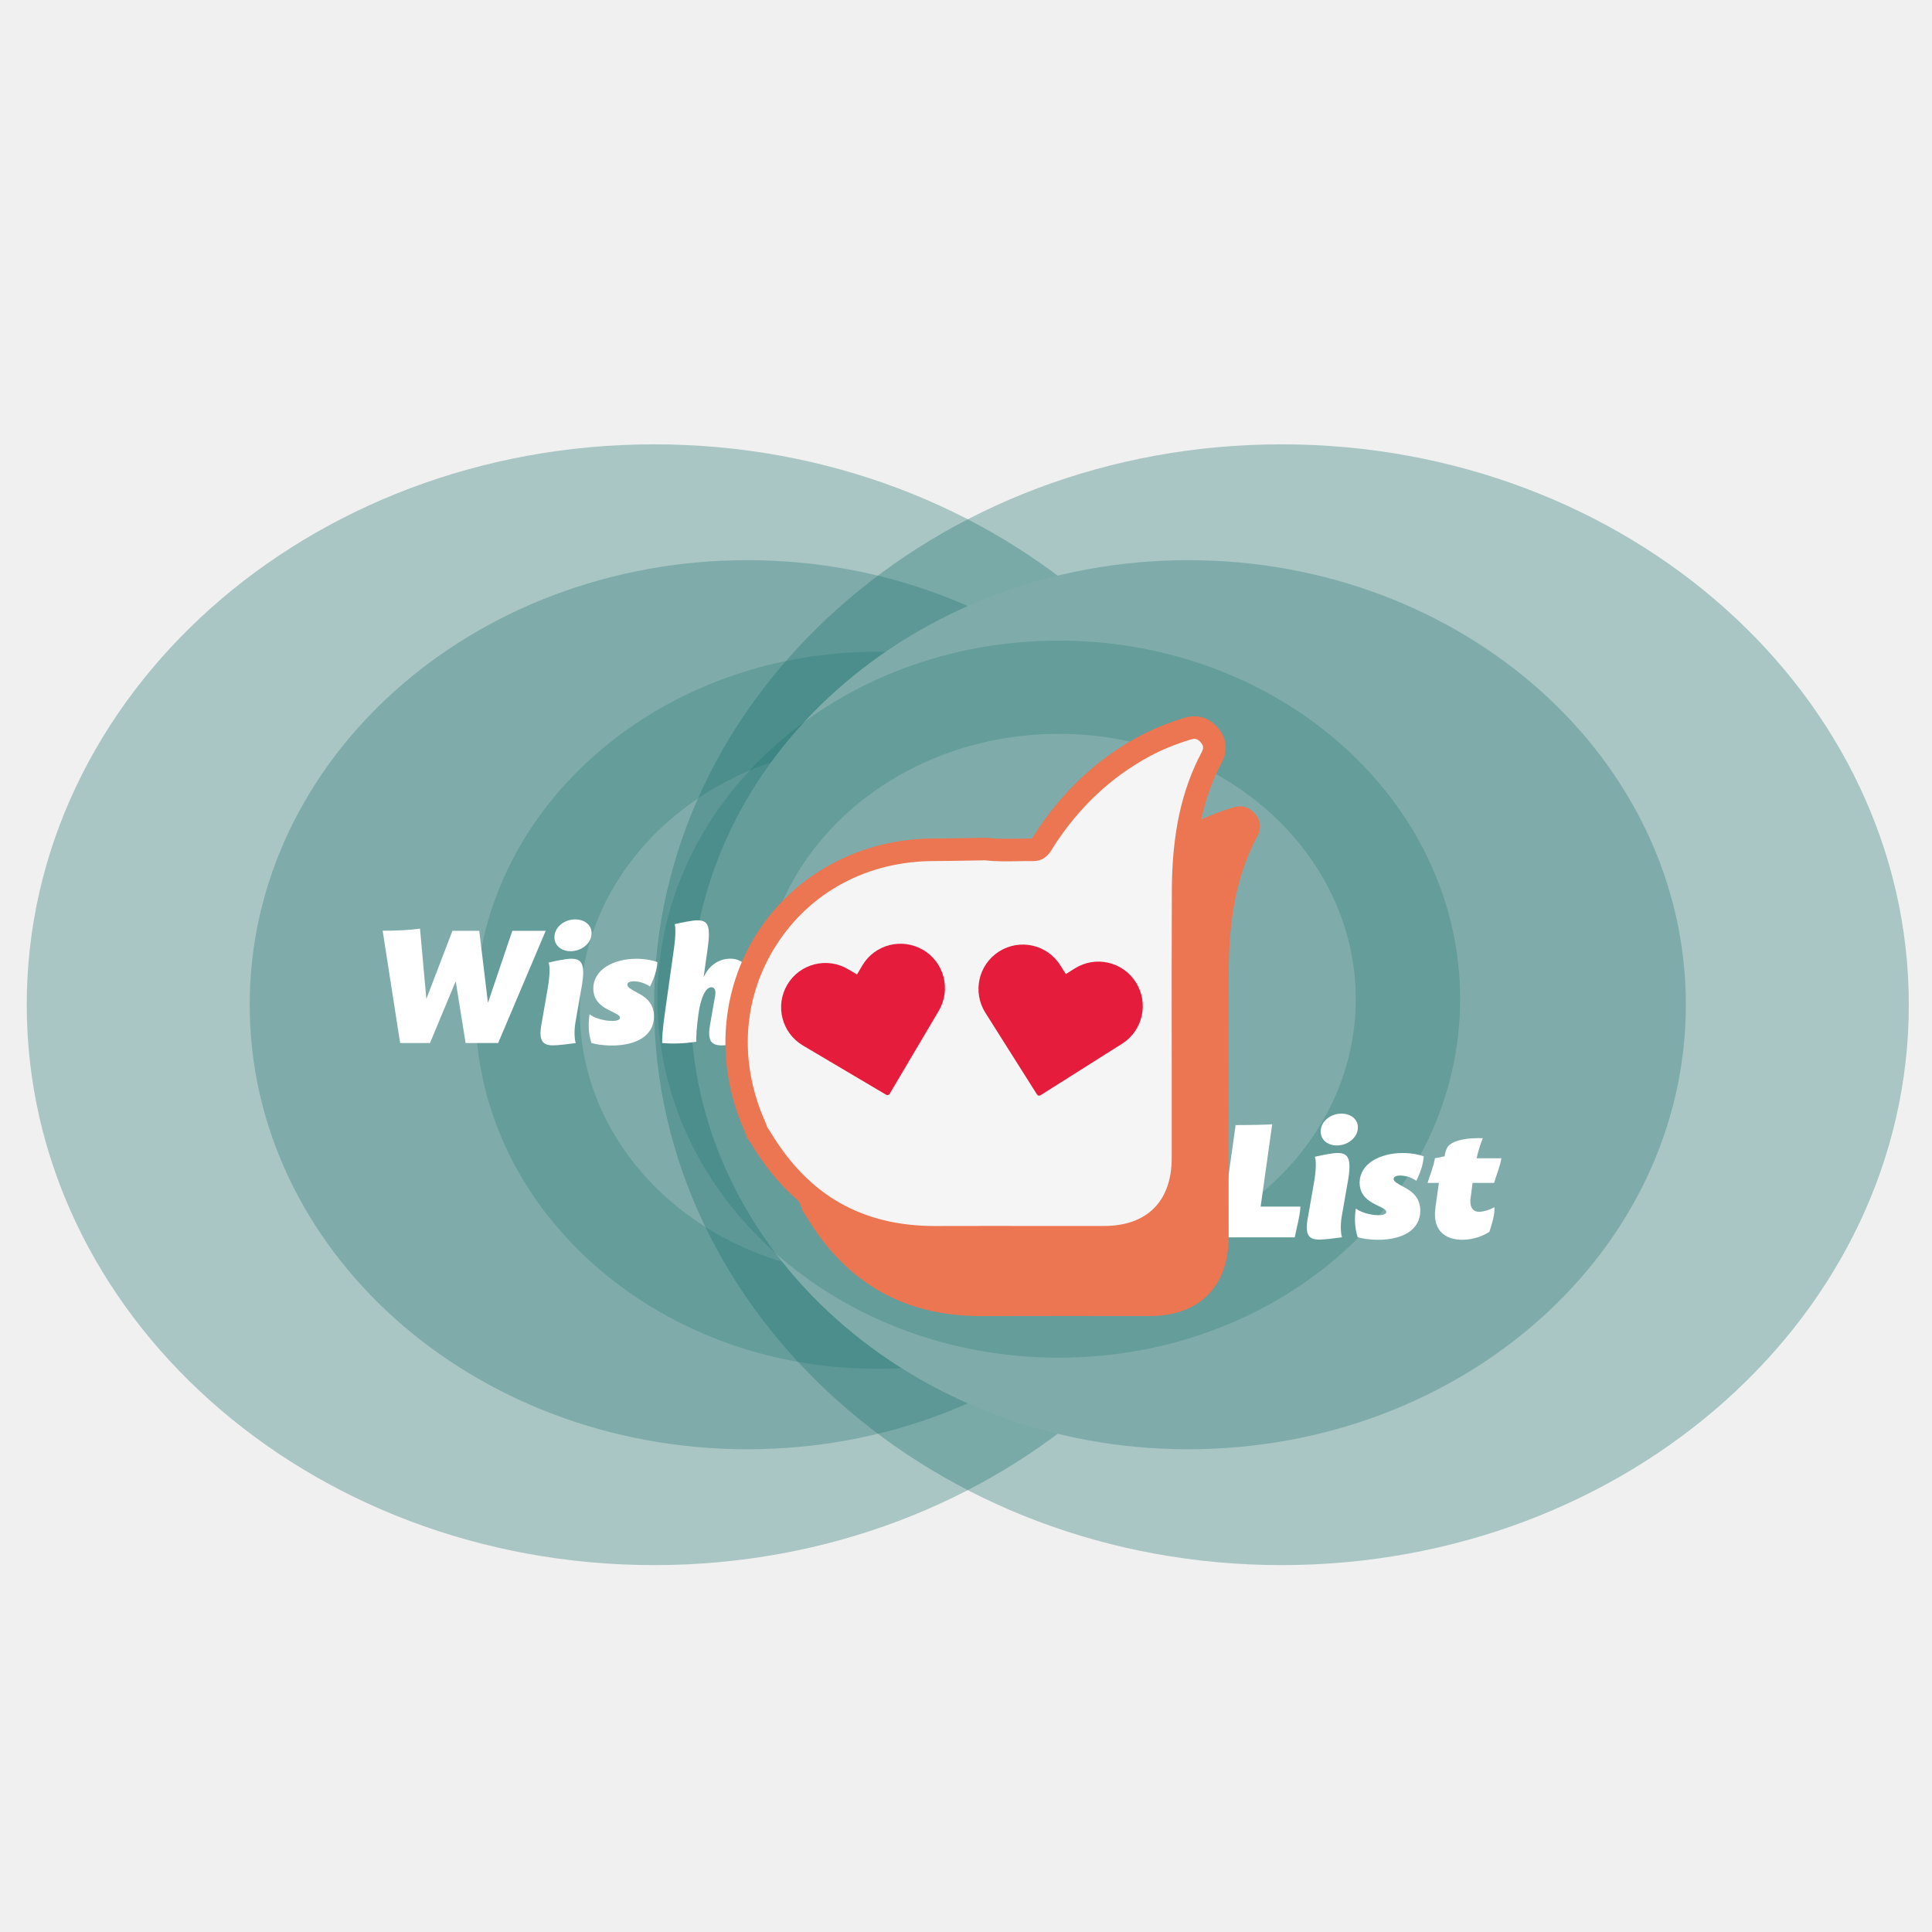
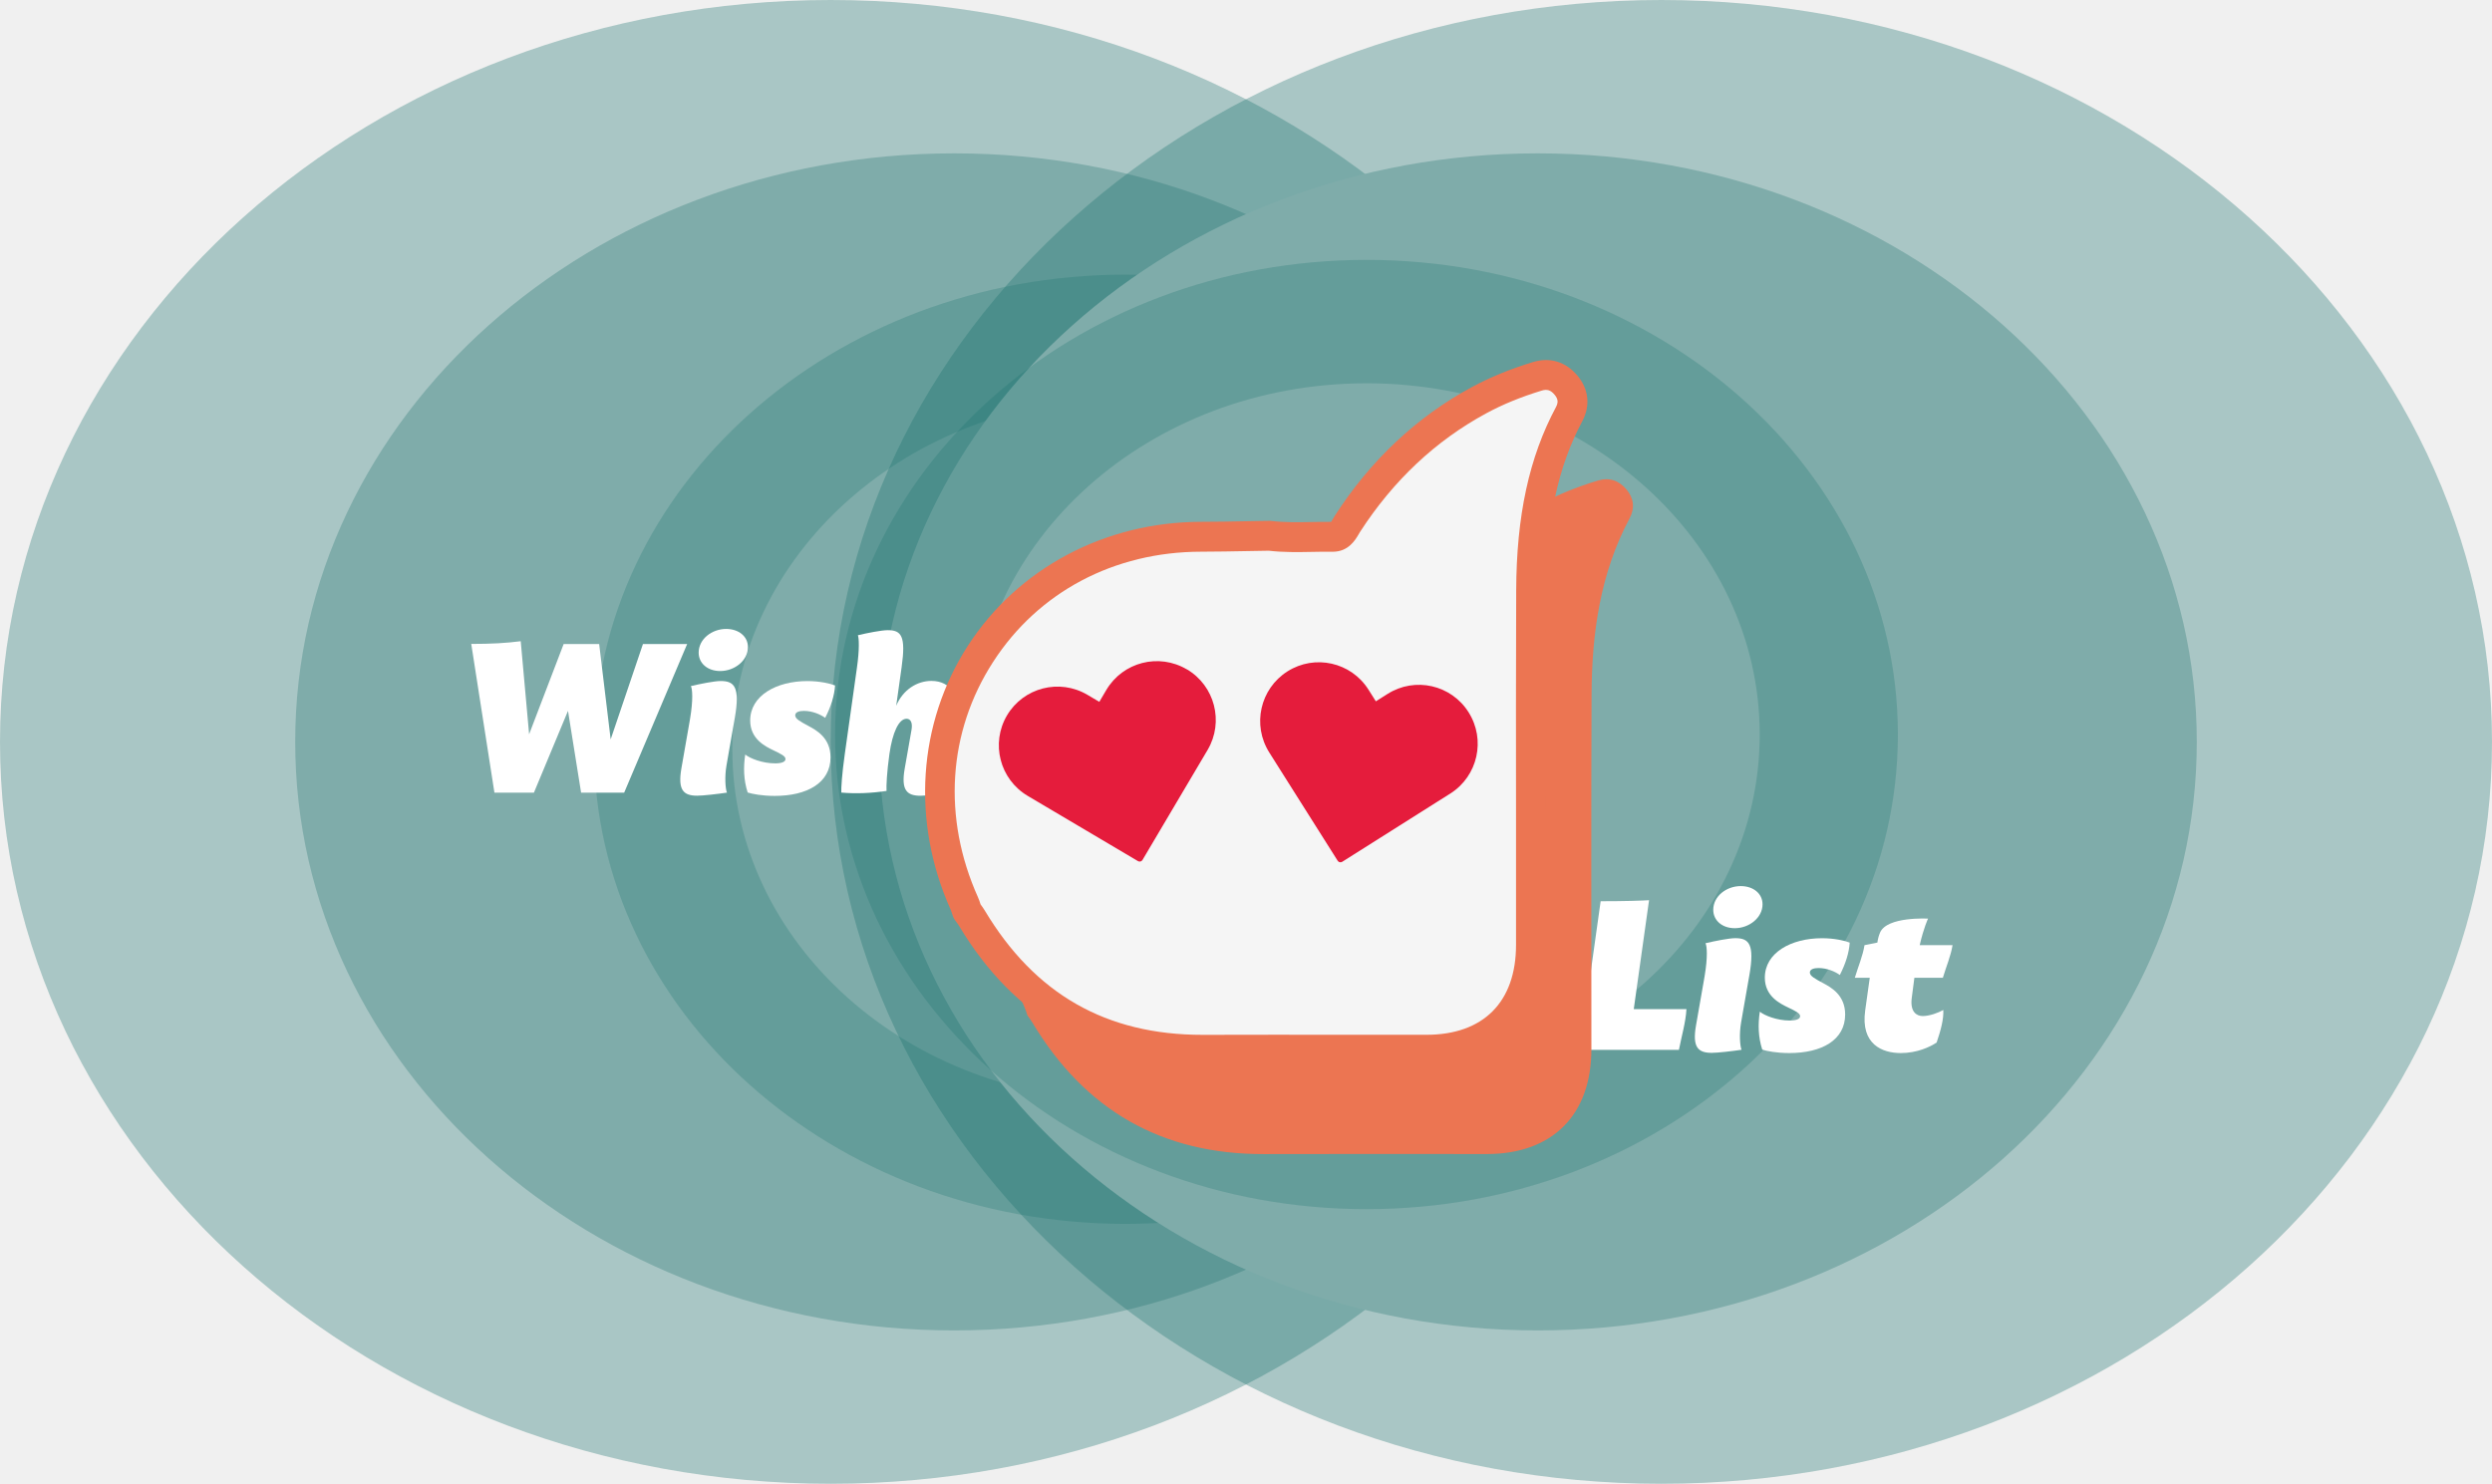
- <svg xmlns="http://www.w3.org/2000/svg" id="_图层_1" viewBox="0 0 500 500">
+ <svg xmlns="http://www.w3.org/2000/svg" id="_图层_1" viewBox="6.92 114.99 487.08 290.06">
  <defs>
    <style>.cls-1{fill:#fff;}.cls-2{fill:#f5f5f5;}.cls-3{fill:#e51c3c;}.cls-4{clip-path:url(#clippath-1);}.cls-5{fill:#ec7552;}.cls-6{fill:#15706b;opacity:.25;}.cls-7{clip-path:url(#clippath);}.cls-8{fill:none;}.cls-9{fill:#18716c;opacity:.33;}.cls-10{fill:#7facaa;}</style>
    <clipPath id="clippath">
      <rect class="cls-8" x="203.64" y="246.45" width="43.05" height="37.6" transform="translate(-58.84 64.26) rotate(-14.39)" />
    </clipPath>
    <clipPath id="clippath-1">
      <rect class="cls-8" x="254.1" y="243.73" width="37.6" height="43.05" transform="translate(-45.89 473.12) rotate(-77.29)" />
    </clipPath>
  </defs>
  <g>
    <ellipse class="cls-9" cx="169.28" cy="260.02" rx="162.36" ry="145.03" />
    <ellipse class="cls-10" cx="193.41" cy="260.02" rx="128.79" ry="115.05" />
    <ellipse class="cls-6" cx="226.92" cy="261.46" rx="103.87" ry="92.79" />
    <ellipse class="cls-10" cx="226.92" cy="261.46" rx="76.86" ry="68.66" />
  </g>
  <g>
    <ellipse class="cls-9" cx="331.64" cy="260.02" rx="162.36" ry="145.03" />
    <ellipse class="cls-10" cx="307.51" cy="260.02" rx="128.79" ry="115.05" />
    <ellipse class="cls-6" cx="274.01" cy="258.58" rx="103.87" ry="92.79" />
    <ellipse class="cls-10" cx="274.01" cy="258.58" rx="76.86" ry="68.66" />
  </g>
  <g>
    <g>
      <path class="cls-1" d="M141.23,240.89l-12.31,29.05h-8.42l-2.56-15.99-6.66,15.99h-7.72l-4.53-29.07c3.97,0,6.76-.16,9.67-.53l1.64,18.19,6.75-17.64h6.94l2.25,18.64,6.31-18.64h8.65Z" />
      <path class="cls-1" d="M150.54,255.35l-.16,.9-1.08,6.17-.38,2.2c-.39,2.23-.22,4.58,.09,5.32-1.8,.26-4.63,.6-5.83,.6-2.67,0-3.81-1.08-3.08-5.32l.49-2.8,1.08-6.17,.14-.83c.6-3.59,.45-5.74,.15-6.31,1.8-.43,4.62-.99,5.82-.99,2.67,0,3.82,1.14,2.76,7.23Zm2.57-13.85c0,2.64-2.63,4.67-5.42,4.67-2.47,0-4.21-1.51-4.21-3.6,0-2.66,2.59-4.63,5.37-4.63,2.48,0,4.26,1.48,4.26,3.55Z" />
      <path class="cls-1" d="M153.05,269.89c-.78-2.42-.85-4.9-.47-7.4,.93,.77,3.38,1.73,5.85,1.73,1.26,0,2.02-.29,2.02-.85s-.83-.97-2.35-1.7c-1.58-.76-4.55-2.19-4.55-5.83,0-4.88,5.14-7.71,11.18-7.71,2.41,0,4.5,.49,5.41,.86-.12,1.96-.8,4.12-1.93,6.33-.84-.61-2.43-1.36-4.16-1.36-.91,0-1.7,.23-1.7,.87,0,.68,.93,1.18,2.56,2.06,1.57,.84,4.34,2.33,4.34,6.15,0,4.99-4.56,7.54-10.92,7.54-2.45,0-4.39-.38-5.29-.67Z" />
      <path class="cls-1" d="M194,256.55l-1.43,8.09c-.39,2.2-.22,4.55,.09,5.3-1.8,.26-4.62,.61-5.82,.61-2.67,0-3.83-1.08-3.09-5.3l1.33-7.57c.24-1.34-.13-2.18-.96-2.18-1.53,0-2.76,2.69-3.36,6.91h0s0,0,0,0c-.51,3.65-.62,6.27-.56,7.2-3.09,.45-5.99,.57-8.84,.32-.04-.86,.11-3.49,.68-7.53l2.38-16.92c.51-3.6,.4-5.74,.18-6.31,1.8-.43,4.62-.99,5.82-.99,2.67,0,3.59,1.11,2.73,7.23l-1.06,7.54c1.33-3.13,4.06-4.85,6.89-4.85,3.78,0,5.96,3.06,5,8.45Z" />
    </g>
    <g>
      <path class="cls-1" d="M335.08,320.22h-19.38l4.08-29.05c4.66,0,8.09-.11,9.46-.2l-2.99,21.3h10.3c-.14,2.56-.96,5.3-1.47,7.95Z" />
      <path class="cls-1" d="M348.85,305.62l-.16,.9-1.08,6.17-.38,2.2c-.39,2.23-.22,4.58,.09,5.32-1.8,.26-4.63,.6-5.83,.6-2.67,0-3.81-1.08-3.08-5.32l.49-2.8,1.08-6.17,.14-.83c.6-3.59,.45-5.74,.15-6.31,1.8-.43,4.62-.99,5.82-.99,2.67,0,3.82,1.14,2.76,7.23Zm2.57-13.85c0,2.64-2.63,4.67-5.42,4.67-2.47,0-4.21-1.51-4.21-3.6,0-2.66,2.59-4.63,5.37-4.63,2.48,0,4.26,1.48,4.26,3.55Z" />
      <path class="cls-1" d="M351.36,320.16c-.78-2.42-.85-4.9-.47-7.4,.93,.77,3.38,1.73,5.85,1.73,1.26,0,2.03-.29,2.03-.85s-.83-.97-2.35-1.7c-1.58-.76-4.55-2.19-4.55-5.83,0-4.88,5.14-7.71,11.18-7.71,2.41,0,4.5,.49,5.41,.86-.12,1.96-.8,4.12-1.93,6.33-.84-.61-2.43-1.36-4.16-1.36-.91,0-1.7,.23-1.7,.87,0,.68,.93,1.18,2.56,2.06,1.57,.84,4.34,2.33,4.34,6.15,0,4.99-4.56,7.54-10.92,7.54-2.45,0-4.39-.38-5.29-.67Z" />
      <path class="cls-1" d="M382.67,313.62c1.43,0,3.14-.66,4.08-1.19,.1,1.77-.48,3.93-1.3,6.36-1.3,.87-3.82,2.06-7.02,2.06-3.57,0-7.88-1.67-6.94-8.36l.89-6.36h-2.92c.63-2.12,1.57-4.29,1.89-6.37l2.52-.51c.07-.55,.22-1.24,.52-1.95,1.35-3.19,9.38-2.73,9.38-2.73,0,0-.85,1.78-1.63,5.19h6.42c-.33,2.08-1.26,4.24-1.89,6.37h-5.57l-.52,3.99c-.35,2.75,1.04,3.49,2.1,3.49h0Z" />
    </g>
    <g>
      <path class="cls-5" d="M266.86,240.1c4.09,.49,8.2,.14,12.3,.21,1.72,.03,2.22-1.43,2.94-2.54,6.57-10.19,15.01-18.37,25.7-24.15,3.63-1.96,7.45-3.47,11.39-4.67,2.26-.69,4.17-.04,5.65,1.74,1.43,1.71,1.65,3.66,.59,5.64-5.77,10.8-7.38,22.53-7.43,34.54-.09,23.07-.02,46.15-.03,69.22,0,12.87-7.62,20.5-20.44,20.5-14.52,0-29.04-.04-43.55,.01-20,.06-35.04-8.61-45.3-25.75-.28-.47-.62-.9-.93-1.34-.18-.51-.33-1.04-.55-1.54-15.47-34.53,8.46-71.61,46.26-71.68,4.47,0,8.93-.12,13.4-.19Z" />
      <g>
        <path class="cls-2" d="M255.06,219.72c4.09,.49,8.2,.14,12.3,.21,1.72,.03,2.22-1.43,2.94-2.54,6.57-10.19,15.01-18.37,25.7-24.15,3.63-1.96,7.45-3.47,11.39-4.67,2.26-.69,4.17-.04,5.65,1.74,1.43,1.71,1.65,3.66,.59,5.64-5.77,10.8-7.38,22.53-7.43,34.54-.09,23.07-.02,46.15-.03,69.22,0,12.87-7.62,20.5-20.44,20.5-14.52,0-29.04-.04-43.55,.01-20,.06-35.04-8.61-45.3-25.75-.28-.47-.62-.9-.93-1.34-.18-.51-.33-1.04-.55-1.54-15.47-34.53,8.46-71.61,46.26-71.68,4.47,0,8.93-.12,13.4-.19Z" />
        <path class="cls-5" d="M241.96,323.15c-20.79,0-36.79-9.14-47.59-27.17-.14-.24-.31-.47-.48-.69l-.35-.48c-.15-.22-.27-.46-.36-.71l-.19-.55c-.08-.26-.16-.51-.27-.76-7.68-17.13-6.42-36.41,3.38-51.57,9.78-15.14,26.81-24.19,45.54-24.22,3.02,0,6.04-.06,9.06-.12l4.3-.07c.11,0,.26,0,.39,.02,2.54,.3,5.1,.26,7.83,.21,1.3-.02,2.6-.04,3.88-.03,.1-.15,.21-.35,.3-.5,.14-.24,.28-.47,.42-.7,7.01-10.87,16.02-19.33,26.77-25.14,3.57-1.93,7.47-3.53,11.92-4.89,3.37-1.03,6.46-.08,8.75,2.66,2.2,2.63,2.54,5.87,.93,8.89-4.78,8.95-7.03,19.49-7.08,33.18-.06,15.07-.05,30.14-.04,45.21v24c0,14.45-8.95,23.43-23.36,23.43h-15.56c-9.33-.01-18.66-.02-27.99,0h-.23Zm-43.38-31.36l.04,.05c.27,.37,.54,.74,.77,1.13,9.8,16.36,23.73,24.32,42.57,24.32h.21c9.34-.03,18.67-.02,28.01-.01h15.55c11.13,0,17.51-6.41,17.51-17.58v-23.99c-.02-15.08-.03-30.16,.03-45.24,.05-14.68,2.53-26.09,7.78-35.91,.48-.91,.41-1.58-.26-2.39-.77-.92-1.45-1.15-2.54-.82-4.08,1.25-7.63,2.7-10.85,4.45-9.87,5.34-18.16,13.13-24.64,23.16l-.28,.47c-.65,1.11-1.99,3.42-5.06,3.42h-.1c-1.34-.02-2.65,0-3.98,.03-2.73,.05-5.56,.1-8.42-.23l-4.09,.07c-3.05,.06-6.11,.11-9.16,.12-17,.03-31.81,7.88-40.64,21.55-8.85,13.69-9.93,30.46-2.96,46,.2,.44,.35,.89,.49,1.34l.02,.05Z" />
      </g>
      <g class="cls-7">
        <path class="cls-3" d="M238.89,245.84c-5.47-3.23-12.5-1.43-15.73,4.03l-1.37,2.32-2.32-1.37c-5.47-3.23-12.5-1.43-15.73,4.03-3.21,5.46-1.41,12.49,4.06,15.73l2.89,1.71,18.66,11.04c.31,.18,.69,.09,.88-.23l11.04-18.66,1.71-2.89c3.19-5.45,1.39-12.49-4.08-15.72h0Zm0,0" />
      </g>
      <g class="cls-4">
        <path class="cls-3" d="M293.96,254.22c-3.39-5.37-10.47-6.97-15.84-3.57l-2.28,1.44-1.44-2.28c-3.39-5.37-10.47-6.97-15.84-3.57-5.35,3.4-6.94,10.48-3.55,15.85l1.79,2.84,11.58,18.33c.19,.31,.58,.39,.89,.2l18.33-11.58,2.84-1.79c5.32-3.4,6.92-10.48,3.53-15.85h0Zm0,0" />
      </g>
    </g>
  </g>
</svg>
